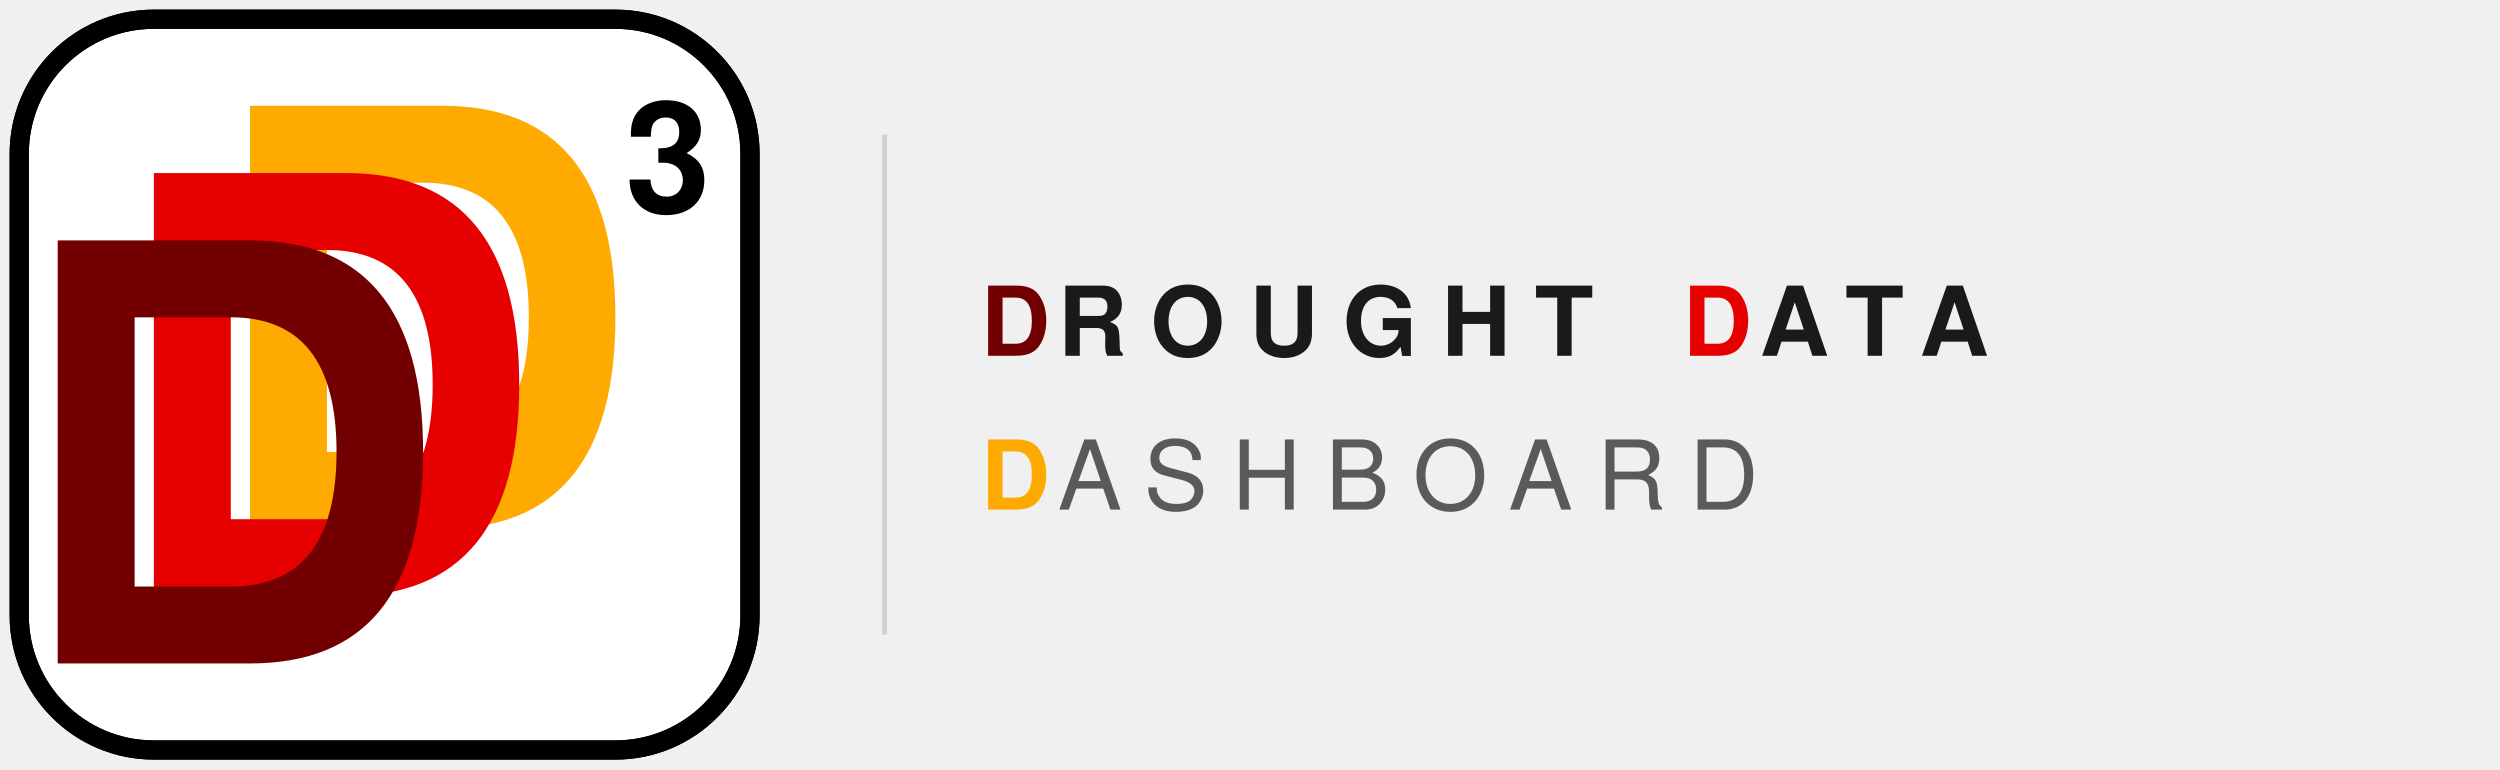
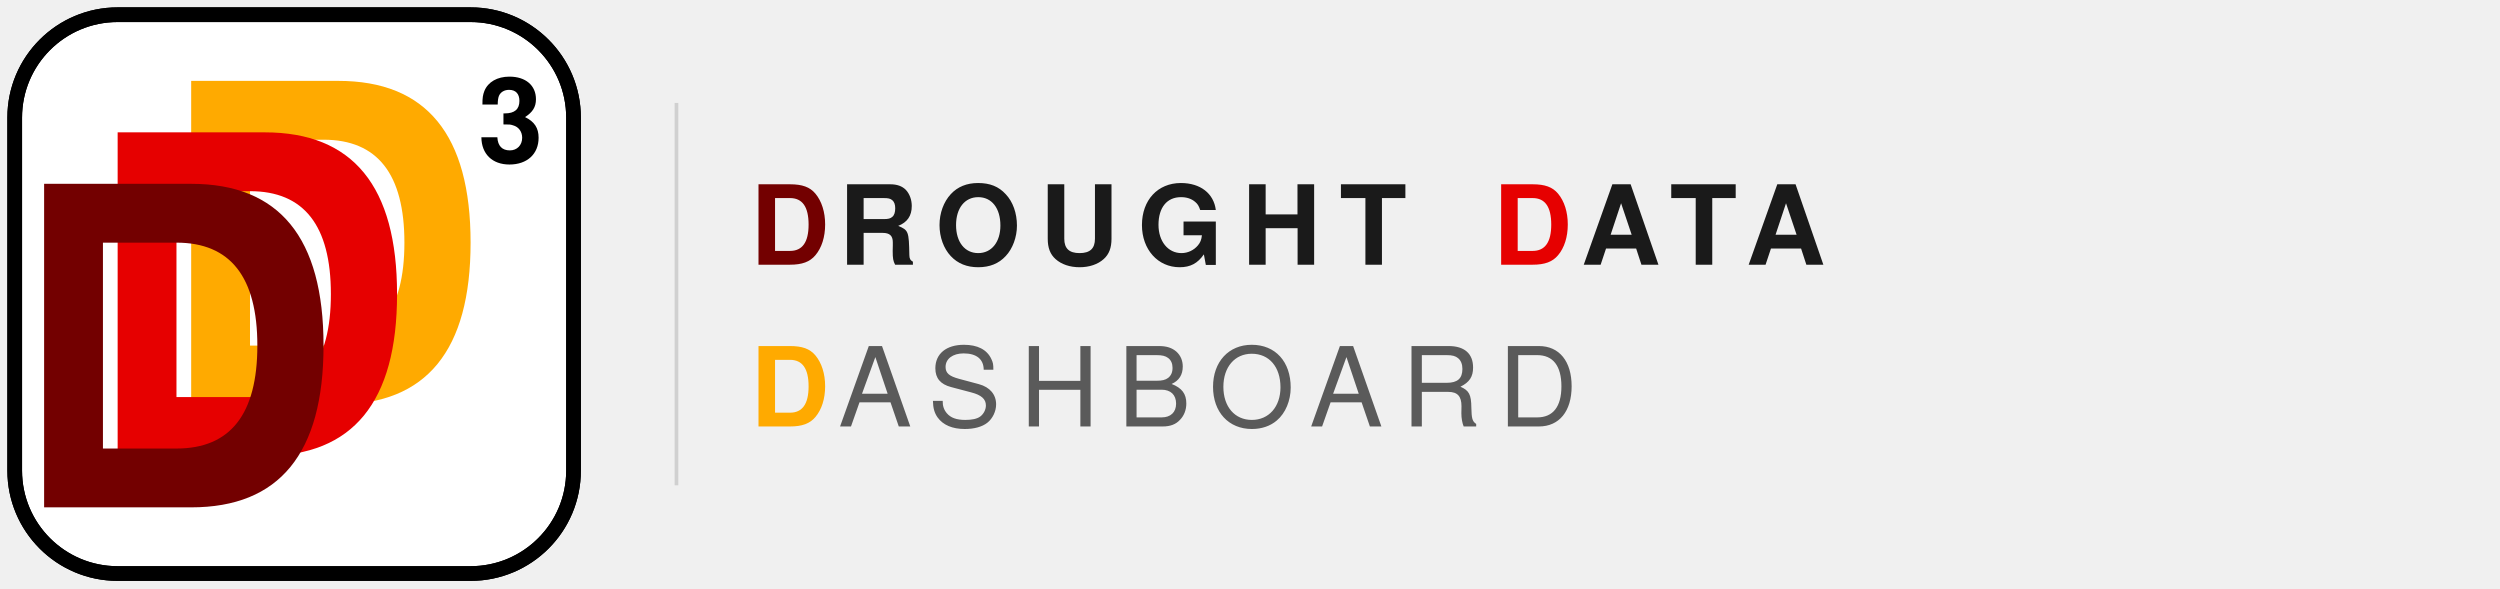
- <svg xmlns="http://www.w3.org/2000/svg" viewBox="0 0 260 80">
+ <svg xmlns="http://www.w3.org/2000/svg" viewBox="0 0 340 80">
  <defs>
    <clipPath id="box-clip">
      <rect x="2" y="2" width="76" height="76" rx="14" />
    </clipPath>
  </defs>
  <rect x="2" y="2" width="76" height="76" rx="14" fill="#ffffff" stroke="#000000" stroke-width="2" />
  <g clip-path="url(#box-clip)">
    <path fill-rule="evenodd" d="M26 11 L46 11 Q64 11 64 33 Q64 55 46 55 L26 55 Z          M34 19 L44 19 Q55 19 55 33 Q55 47 44 47 L34 47 Z" fill="#FFAA00" />
    <path fill-rule="evenodd" d="M16 18 L36 18 Q54 18 54 40 Q54 62 36 62 L16 62 Z          M24 26 L34 26 Q45 26 45 40 Q45 54 34 54 L24 54 Z" fill="#E60000" />
    <path fill-rule="evenodd" d="M6 25 L26 25 Q44 25 44 47 Q44 69 26 69 L6 69 Z          M14 33 L24 33 Q35 33 35 47 Q35 61 24 61 L14 61 Z" fill="#730000" />
    <text x="65" y="22" font-family="Helvetica Neue, Helvetica, Arial, sans-serif" font-size="16" font-weight="700" fill="#000000">3</text>
  </g>
  <rect x="2" y="2" width="76" height="76" rx="14" fill="none" stroke="#000000" stroke-width="2" />
  <line x1="92" y1="14" x2="92" y2="66" stroke="#d0d0d0" stroke-width="0.5" />
-   <text x="102" y="37" font-family="Helvetica Neue, Helvetica, Arial, sans-serif" font-size="10" font-weight="700" fill="#730000">D</text>
-   <text x="110" y="37" font-family="Helvetica Neue, Helvetica, Arial, sans-serif" font-size="10" font-weight="600" letter-spacing="2.5" fill="#1a1a1a">ROUGHT </text>
-   <text x="175" y="37" font-family="Helvetica Neue, Helvetica, Arial, sans-serif" font-size="10" font-weight="700" fill="#E60000">D</text>
-   <text x="183" y="37" font-family="Helvetica Neue, Helvetica, Arial, sans-serif" font-size="10" font-weight="600" letter-spacing="2.5" fill="#1a1a1a">ATA</text>
-   <text x="102" y="53" font-family="Helvetica Neue, Helvetica, Arial, sans-serif" font-size="10" font-weight="700" fill="#FFAA00">D</text>
-   <text x="110" y="53" font-family="Helvetica Neue, Helvetica, Arial, sans-serif" font-size="10" font-weight="400" letter-spacing="2.5" fill="#5a5a5a">ASHBOARD</text>
+   <text x="102" y="36" font-family="Helvetica Neue, Helvetica, Arial, sans-serif" font-size="15" font-weight="700" fill="#730000">D</text>
+   <text x="114" y="36" font-family="Helvetica Neue, Helvetica, Arial, sans-serif" font-size="15" font-weight="600" letter-spacing="2.5" fill="#1a1a1a">ROUGHT</text>
+   <text x="203" y="36" font-family="Helvetica Neue, Helvetica, Arial, sans-serif" font-size="15" font-weight="700" fill="#E60000">D</text>
+   <text x="215" y="36" font-family="Helvetica Neue, Helvetica, Arial, sans-serif" font-size="15" font-weight="600" letter-spacing="2.5" fill="#1a1a1a">ATA</text>
+   <text x="102" y="58" font-family="Helvetica Neue, Helvetica, Arial, sans-serif" font-size="15" font-weight="700" fill="#FFAA00">D</text>
+   <text x="114" y="58" font-family="Helvetica Neue, Helvetica, Arial, sans-serif" font-size="15" font-weight="400" letter-spacing="2.5" fill="#5a5a5a">ASHBOARD</text>
</svg>
